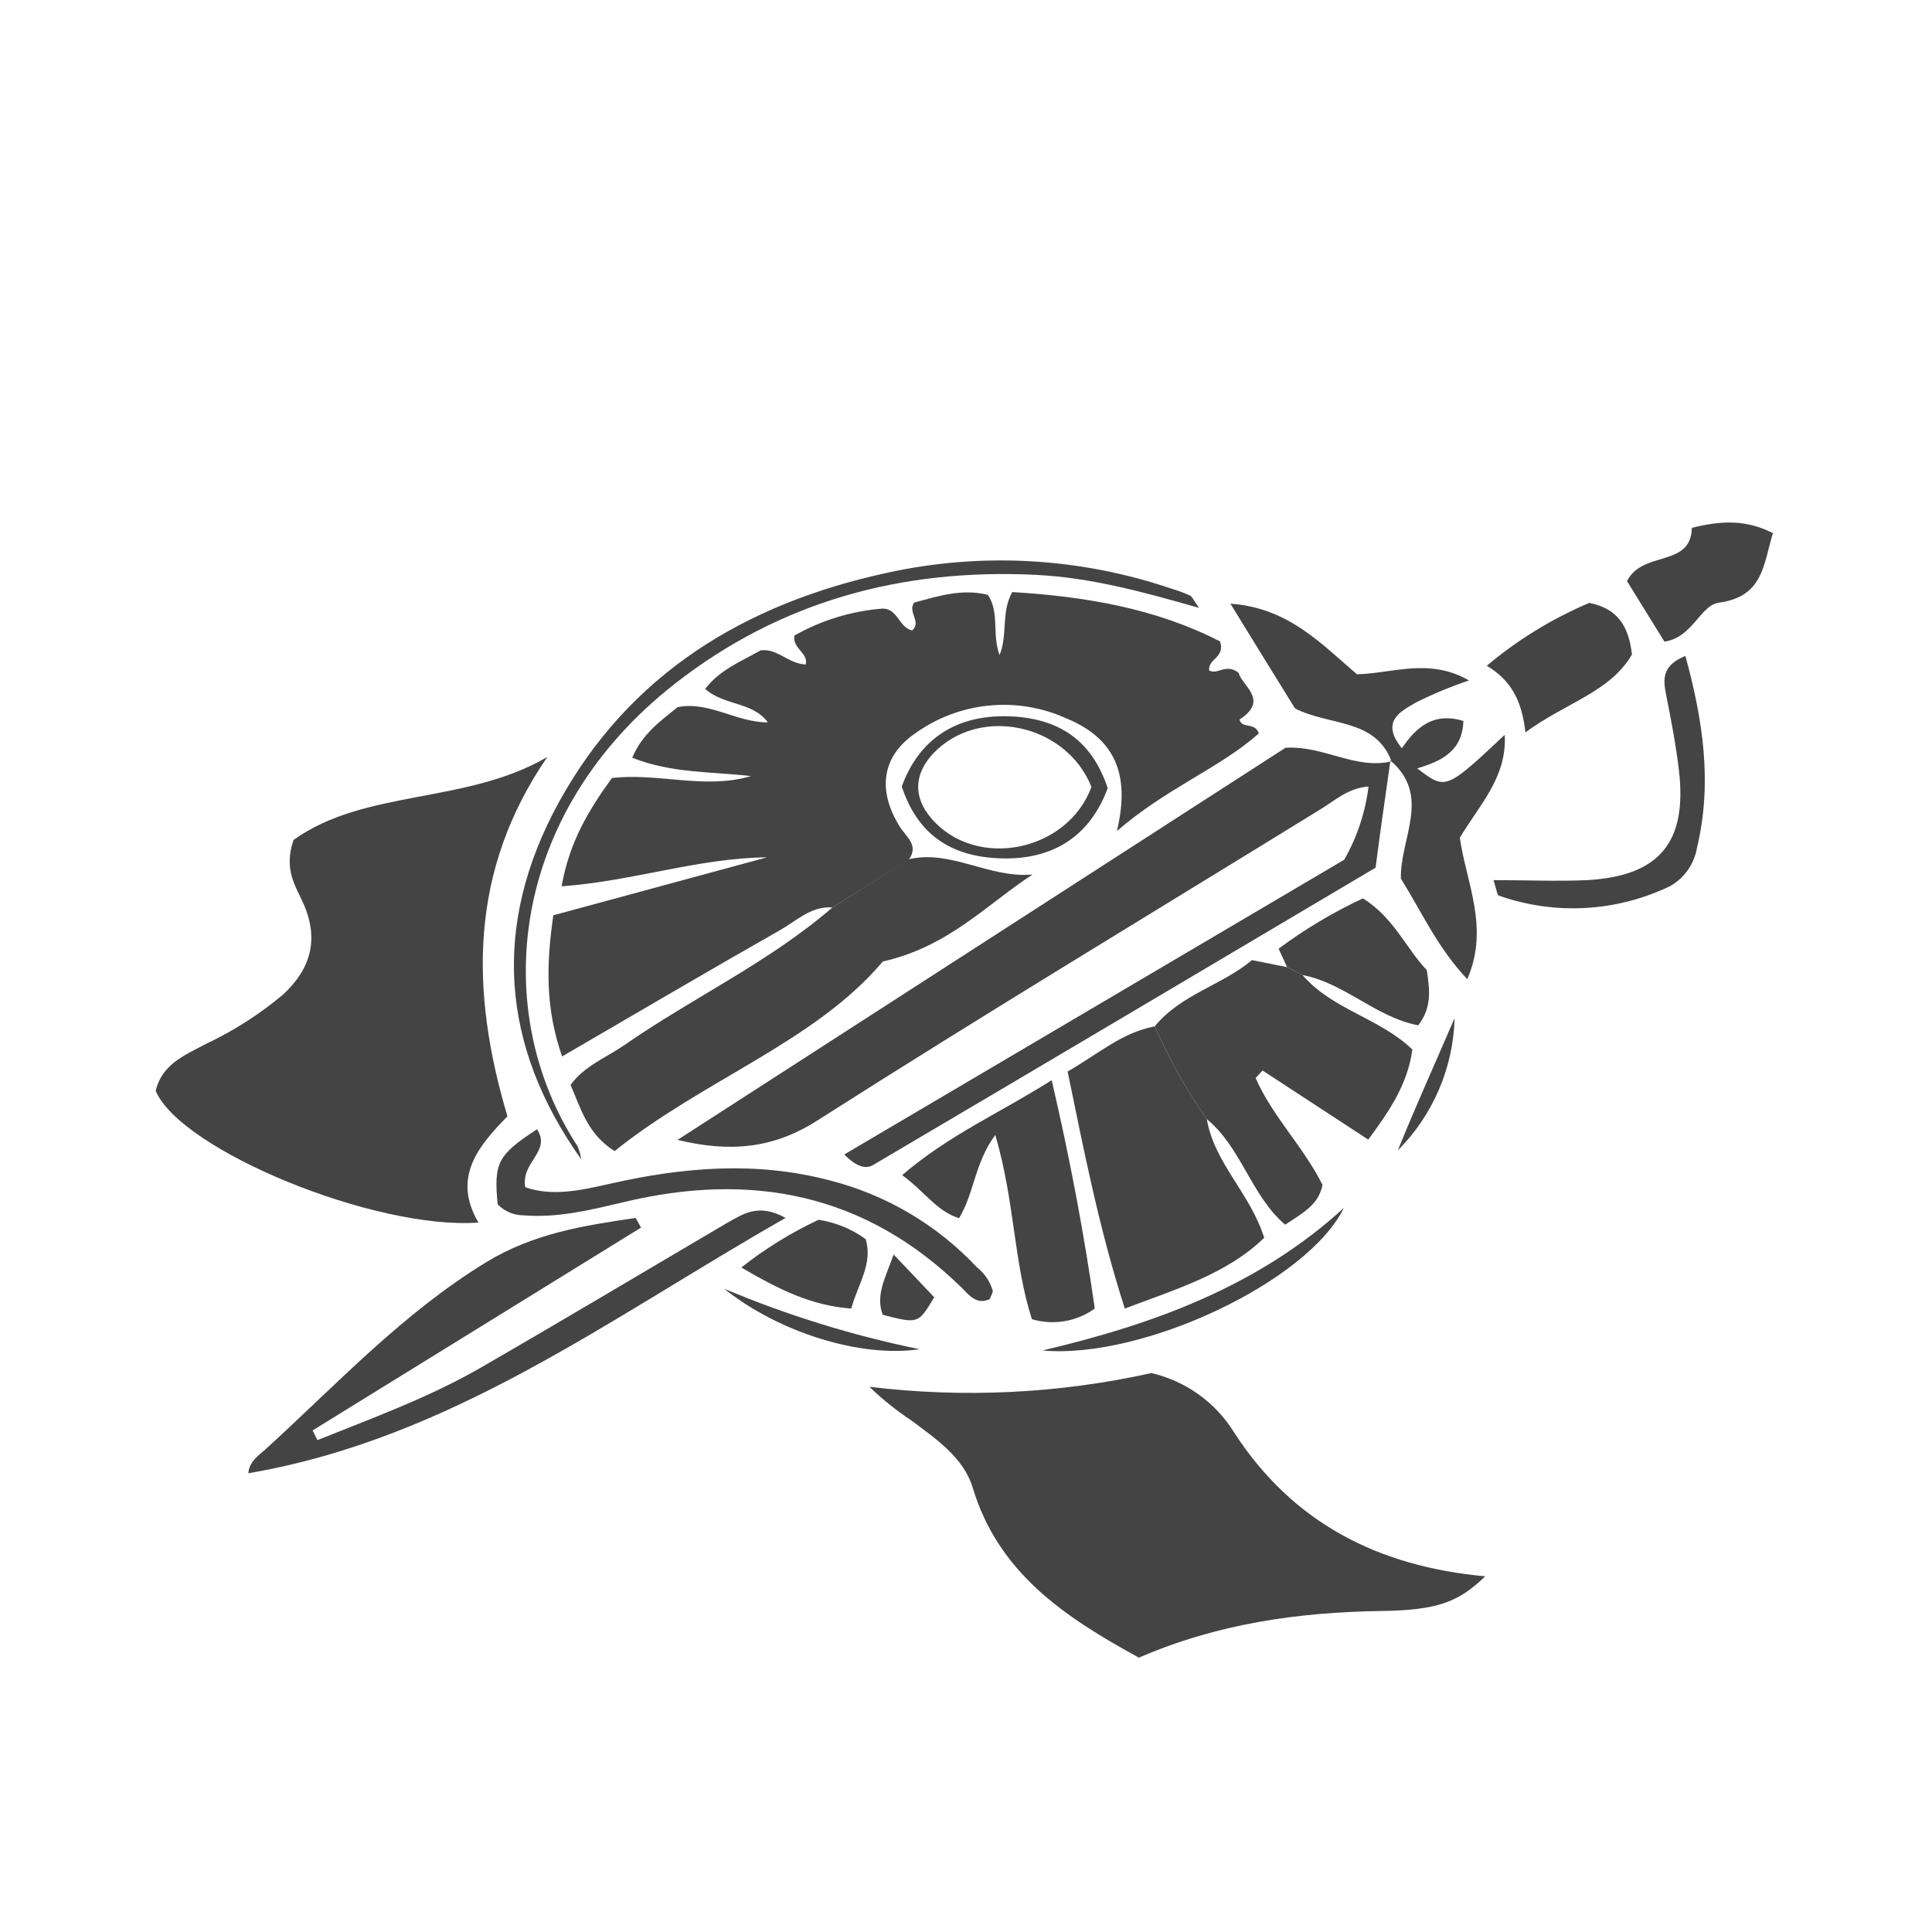
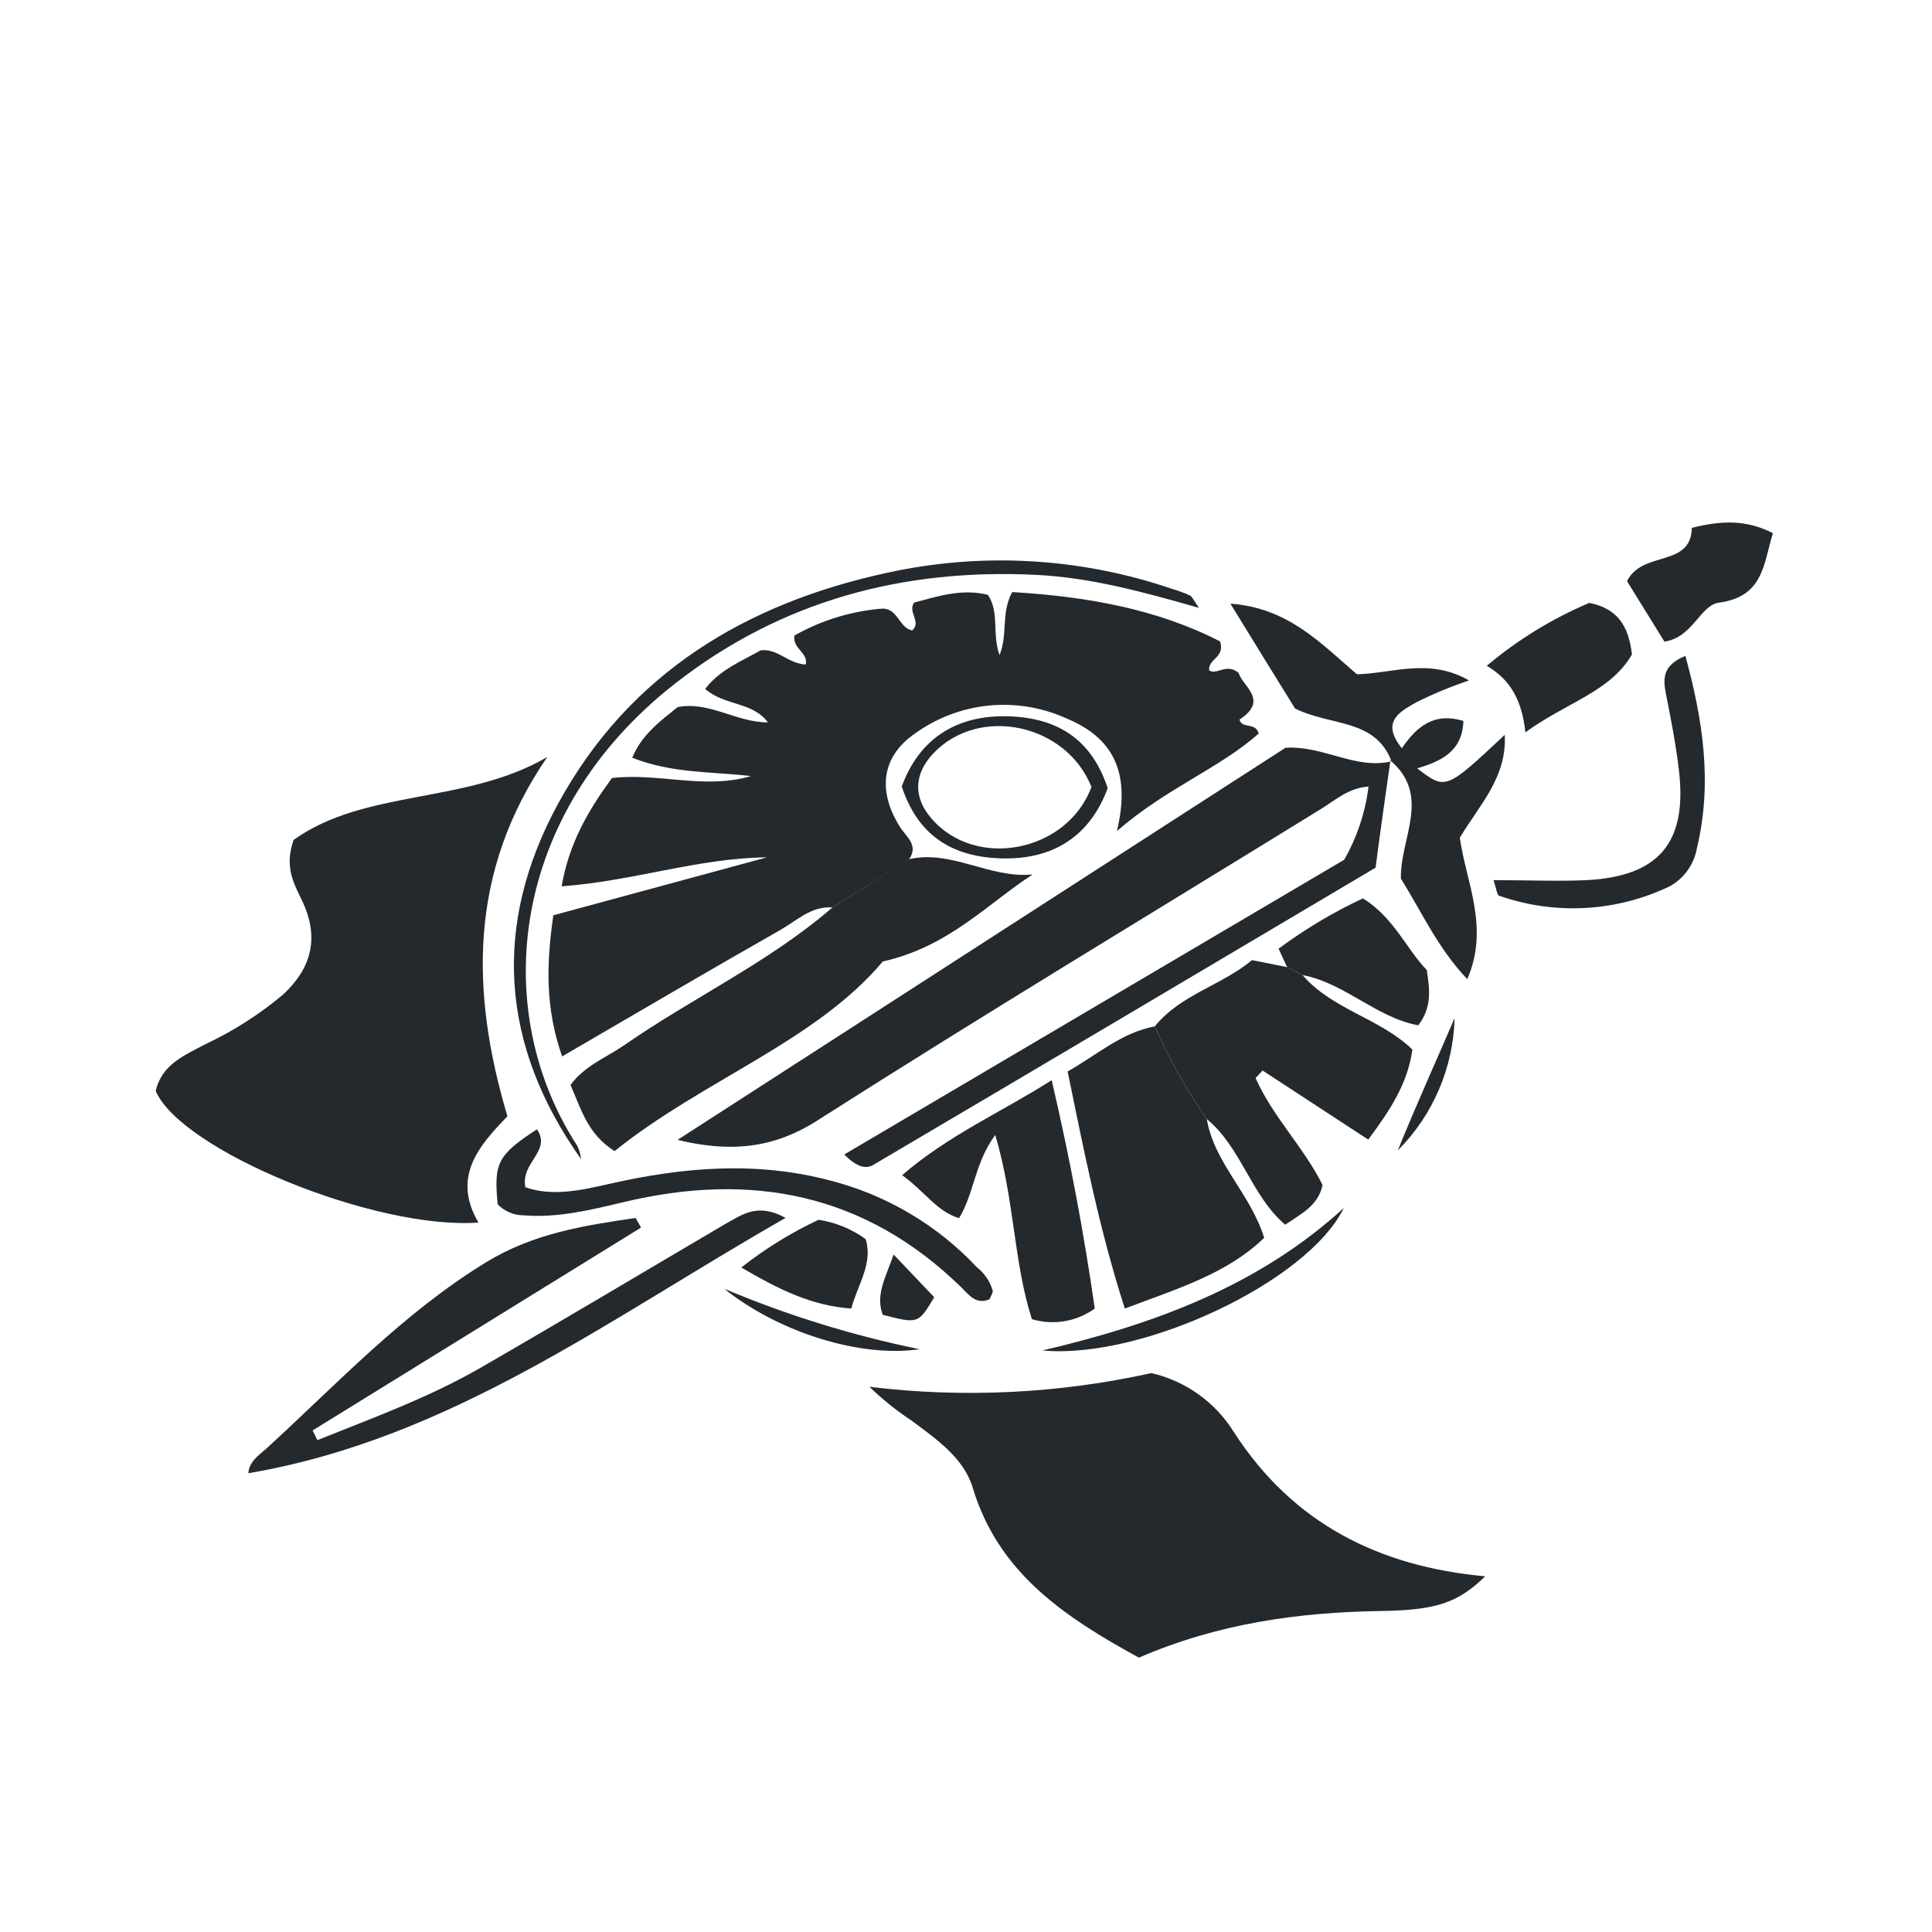
<svg xmlns="http://www.w3.org/2000/svg" id="图层_1" data-name="图层 1" viewBox="0 0 200 200">
  <g>
-     <path d="M86.17,93.94c-2.2-.16-3.7,1.37-5.39,2.33-7.36,4.18-14.65,8.47-22.59,13.09-1.75-5-1.64-9.51-.91-14.61l22.12-6c-7.13.07-13.88,2.47-21.26,3,.79-4.56,2.8-7.91,5.21-11.21,4.83-.56,9.62,1.22,14.39-.2-4-.47-8.2-.27-12.29-1.9,1-2.42,2.9-3.79,4.7-5.24,3.28-.64,6.06,1.59,9.34,1.58-1.61-2.17-4.44-1.68-6.49-3.46,1.51-2,3.8-2.89,5.75-4,1.79-.2,2.78,1.37,4.66,1.47.29-1.22-1.41-1.65-1.17-3A22,22,0,0,1,91.37,63c1.59,0,1.7,2,3.06,2.26,1-.89-.5-1.88.2-2.88,2.43-.65,4.94-1.48,7.64-.8,1.22,1.84.4,4,1.2,6.24.88-2.16.13-4.35,1.31-6.53,7.55.45,14.9,1.7,21.52,5.11.55,1.7-1.26,1.78-1.13,3,.83.52,1.76-.8,3.06.26.32,1.33,3.21,2.8.08,4.83.27,1,1.62.22,2,1.44-4.12,3.64-9.47,5.59-14.69,10.1,1.51-6.23-.53-9.72-5.22-11.66a15.71,15.71,0,0,0-15.69,1.57c-3.44,2.37-3.9,5.91-1.56,9.64.69,1.1,2,1.92.92,3.43Z" style="fill: #444" />
-     <path d="M56.66,78.36c-8.1,11.79-8,24.2-4.13,37.2-3,3.08-5.76,6.31-3,11-10.73.78-30.77-7.47-33.41-13.62.61-2.75,3-3.71,5.19-4.87a36.71,36.71,0,0,0,8-5.12c2.88-2.67,3.74-5.75,2.08-9.46-.8-1.78-2.05-3.51-1-6.54C37.78,81.65,48.26,83.28,56.66,78.36Z" style="fill: #444" />
-     <path d="M117.9,171.6c-7.77-4.25-14.56-8.8-17.21-17.61-.94-3.09-3.75-5-6.31-6.92A30.23,30.23,0,0,1,90,143.56a86.57,86.57,0,0,0,29.19-1.42,13.68,13.68,0,0,1,8.56,6.14c6.11,9.44,15,13.89,26,14.9-2.75,2.65-4.89,3.51-10.78,3.59C134.41,166.9,126.07,168.06,117.9,171.6Z" style="fill: #444" />
-     <path d="M143.94,78.7c-.48,3.45-1,6.91-1.54,11.12-17.1,10.13-34.52,20.47-52,30.77-.71.42-1.63.31-3-1.08L139.15,89a20.21,20.21,0,0,0,2.52-7.58c-2.07.15-3.41,1.39-4.85,2.28C119.38,94.45,101.85,105,84.6,116c-4.6,2.94-9.1,3.3-14.46,2l62.93-40.59c3.94-.25,7.24,2.3,11,1.4Z" style="fill: #444" />
-     <path d="M86.17,93.94l7.94-5c4.37-1,8.28,2,12.78,1.59-4.75,3.09-8.68,7.47-15.5,9-7,8.31-18.57,12.24-27.77,19.63-2.78-1.75-3.46-4.32-4.56-6.85,1.47-2,3.7-2.83,5.57-4.12C71.71,103.27,79.61,99.62,86.17,93.94Z" style="fill: #444" />
-     <path d="M119.54,106.25c2.72-3.34,7-4.27,10.06-6.86l3.64.73,1.6.82c3.07,3.58,8,4.45,11.37,7.71-.49,3.52-2.28,6.24-4.57,9.32l-10.94-7.15-.72.78c1.76,4,5,7.17,6.93,11.07-.44,2.11-2.12,2.93-3.87,4.11-3.52-3-4.54-8-8.11-10.93A56.2,56.2,0,0,1,119.54,106.25Z" style="fill: #444" />
-     <path d="M119.54,106.25a56.2,56.2,0,0,0,5.39,9.6c.77,4.56,4.5,7.68,5.94,12.29-3.88,3.73-8.9,5.23-14.43,7.32-2.67-8.3-4.23-16.34-5.92-24.54C113.65,109.14,116.14,106.88,119.54,106.25Z" style="fill: #444" />
-     <path d="M81.32,126.08c-18.17,10.34-34.56,22.83-55.61,26.43.07-1.17,1-1.8,1.79-2.49,7.37-6.72,14.16-14.06,22.82-19.35,4.91-3,10.12-3.8,15.48-4.59l.56,1-34,21,.5,1c5.7-2.29,11.5-4.39,16.87-7.48,8.51-4.91,16.94-9.95,25.41-14.93C76.82,125.75,78.44,124.47,81.32,126.08Z" style="fill: #444" />
-     <path d="M144.06,78.84c-1.68-4.49-6.33-3.65-10-5.5-2-3.21-4.15-6.73-6.69-10.85,6,.44,9.34,4.1,13.1,7.31,3.66-.08,7.48-1.74,11.6.64a42.77,42.77,0,0,0-5.45,2.26c-1.54.91-3.8,1.91-1.5,4.76,1.56-2.31,3.38-3.74,6.37-2.83-.1,3.13-2.26,4.16-4.78,4.91,2.95,2.26,2.95,2.26,9.06-3.47.24,4.4-2.6,7.22-4.65,10.65.64,4.59,3.1,9.3.77,14.64-3.06-3.22-4.74-7-6.87-10.41-.11-4.16,3.21-8.59-1.12-12.25Z" style="fill: #444" />
-     <path d="M113.33,135.46a7.47,7.47,0,0,1-6.51,1.1c-1.89-5.87-1.78-12.27-3.79-19.07-2.15,2.92-2.16,6-3.75,8.62-2.37-.76-3.54-2.76-5.89-4.46,4.93-4.23,10.2-6.47,15.48-9.83C110.77,120,112.21,127.63,113.33,135.46Z" style="fill: #444" />
-     <path d="M60.16,120c-8.37-11.77-9.24-24.27-2.35-36.87,7.35-13.44,19.4-20.67,34-23.83a54.83,54.83,0,0,1,29.52,1.66,13.37,13.37,0,0,1,1.86.69c.24.12.36.48.93,1.28-5.85-1.68-11.24-3.14-16.86-3.42-13.8-.68-26.4,2.68-37.36,11.24C52.78,84.12,50.6,104.55,59.78,118.65A4.76,4.76,0,0,1,60.16,120Z" style="fill: #444" />
-     <path d="M102.45,134.49c-1.39.63-2.17-.47-2.92-1.21-10-9.76-21.77-12-35-8.83-3.37.8-6.8,1.65-10.34,1.36a3.73,3.73,0,0,1-2.67-1.14c-.42-4.29,0-5.11,4.07-7.77,1.52,2.29-1.7,3.4-1.21,6,2.82,1,5.86.3,8.81-.37,7.55-1.71,15.08-2.34,22.69-.34a31.55,31.55,0,0,1,15.25,9,4.77,4.77,0,0,1,1.64,2.43C102.79,133.85,102.56,134.16,102.45,134.49Z" style="fill: #444" />
-     <path d="M154.61,91.11c3.48,0,6.6.14,9.7,0,7.47-.42,10.37-3.92,9.49-11.38-.31-2.63-.81-5.24-1.33-7.83-.31-1.58-.44-3,2-4,1.81,6.61,2.81,13.11,1.21,19.82a5.65,5.65,0,0,1-2.77,4,23.12,23.12,0,0,1-17.73,1C155,92.7,154.94,92.18,154.61,91.11Z" style="fill: #444" />
-     <path d="M134.84,100.94l-1.6-.82-.88-1.91A50.12,50.12,0,0,1,141.09,93c3.22,2,4.5,5.24,6.61,7.42.32,2.09.53,3.87-.88,5.72C142.46,105.33,139.2,101.76,134.84,100.94Z" style="fill: #444" />
-     <path d="M157.91,75.81c-.38-3.43-1.59-5.45-4-6.89a42,42,0,0,1,10.61-6.51c2.89.58,4.07,2.33,4.42,5.34C166.7,71.62,162.16,72.71,157.91,75.81Z" style="fill: #444" />
-     <path d="M172.3,66.42l-3.87-6.26c1.58-3.21,6.63-1.37,6.71-5.52,3.1-.77,5.64-.85,8.39.55-1,3.31-1,6.57-5.6,7.2C176,62.66,175.23,66,172.3,66.42Z" style="fill: #444" />
-     <path d="M76.74,131.21a40.9,40.9,0,0,1,8-4.94,11.21,11.21,0,0,1,4.87,2c.78,2.53-.79,4.64-1.49,7.19C84.05,135.17,80.7,133.53,76.74,131.21Z" style="fill: #444" />
-     <path d="M93.35,81.42c1.78-4.89,5.6-7.42,11-7.27s8.72,2.62,10.32,7.44c-1.82,4.92-5.59,7.42-11,7.27S94.94,86.23,93.35,81.42Zm19.62,0C110.33,74.9,101.34,73,96.61,78c-2,2.12-2.09,4.52-.21,6.7C101,90.1,110.52,88.2,113,81.43Z" style="fill: #444" />
-     <path d="M139.11,125.05c-3.73,7.64-20.87,15.7-31.2,14.75C119.36,137.11,130.22,133.18,139.11,125.05Z" style="fill: #444" />
-     <path d="M95.2,139.67c-6.1.9-14.54-1.71-20.23-6.26A107.44,107.44,0,0,0,95.2,139.67Z" style="fill: #444" />
-     <path d="M144.7,119.09c1.87-4.62,3.92-9.14,5.88-13.7A20.14,20.14,0,0,1,144.7,119.09Z" style="fill: #444" />
-     <path d="M92.51,129.87l4.2,4.42c-1.65,2.76-1.65,2.76-5.33,1.82C90.62,134.07,91.63,132.34,92.51,129.87Z" style="fill: #444" />
+     <path d="M86.17,93.94c-2.2-.16-3.7,1.37-5.39,2.33-7.36,4.18-14.65,8.47-22.59,13.09-1.75-5-1.64-9.51-.91-14.61l22.12-6c-7.13.07-13.88,2.47-21.26,3,.79-4.56,2.8-7.91,5.21-11.21,4.83-.56,9.62,1.22,14.39-.2-4-.47-8.2-.27-12.29-1.9,1-2.42,2.9-3.79,4.7-5.24,3.28-.64,6.06,1.59,9.34,1.58-1.61-2.17-4.44-1.68-6.49-3.46,1.51-2,3.8-2.89,5.75-4,1.79-.2,2.78,1.37,4.66,1.47.29-1.22-1.41-1.65-1.17-3A22,22,0,0,1,91.37,63c1.59,0,1.7,2,3.06,2.26,1-.89-.5-1.88.2-2.88,2.43-.65,4.94-1.48,7.64-.8,1.22,1.84.4,4,1.2,6.24.88-2.16.13-4.35,1.31-6.53,7.55.45,14.9,1.7,21.52,5.11.55,1.7-1.26,1.78-1.13,3,.83.52,1.76-.8,3.06.26.32,1.33,3.21,2.8.08,4.83.27,1,1.62.22,2,1.44-4.12,3.64-9.47,5.59-14.69,10.1,1.51-6.23-.53-9.72-5.22-11.66a15.71,15.71,0,0,0-15.69,1.57c-3.44,2.37-3.9,5.91-1.56,9.64.69,1.1,2,1.92.92,3.43Z" style="fill: #24292E" />
+     <path d="M56.66,78.36c-8.1,11.79-8,24.2-4.13,37.2-3,3.08-5.76,6.31-3,11-10.73.78-30.77-7.47-33.41-13.62.61-2.75,3-3.71,5.19-4.87a36.71,36.71,0,0,0,8-5.12c2.88-2.67,3.74-5.75,2.08-9.46-.8-1.78-2.05-3.51-1-6.54C37.78,81.65,48.26,83.28,56.66,78.36Z" style="fill: #24292E" />
+     <path d="M117.9,171.6c-7.77-4.25-14.56-8.8-17.21-17.61-.94-3.09-3.75-5-6.31-6.92A30.23,30.23,0,0,1,90,143.56a86.57,86.57,0,0,0,29.19-1.42,13.68,13.68,0,0,1,8.56,6.14c6.11,9.44,15,13.89,26,14.9-2.75,2.65-4.89,3.51-10.78,3.59C134.41,166.9,126.07,168.06,117.9,171.6Z" style="fill: #24292E" />
+     <path d="M143.94,78.7c-.48,3.45-1,6.91-1.54,11.12-17.1,10.13-34.52,20.47-52,30.77-.71.42-1.63.31-3-1.08L139.15,89a20.21,20.21,0,0,0,2.52-7.58c-2.07.15-3.41,1.39-4.85,2.28C119.38,94.45,101.85,105,84.6,116c-4.6,2.94-9.1,3.3-14.46,2l62.93-40.59c3.94-.25,7.24,2.3,11,1.4Z" style="fill: #24292E" />
+     <path d="M86.17,93.94l7.94-5c4.37-1,8.28,2,12.78,1.59-4.75,3.09-8.68,7.47-15.5,9-7,8.31-18.57,12.24-27.77,19.63-2.78-1.75-3.46-4.32-4.56-6.85,1.47-2,3.7-2.83,5.57-4.12C71.71,103.27,79.61,99.62,86.17,93.94Z" style="fill: #24292E" />
+     <path d="M119.54,106.25c2.72-3.34,7-4.27,10.06-6.86l3.64.73,1.6.82c3.07,3.58,8,4.45,11.37,7.71-.49,3.52-2.28,6.24-4.57,9.32l-10.94-7.15-.72.78c1.76,4,5,7.17,6.93,11.07-.44,2.11-2.12,2.93-3.87,4.11-3.52-3-4.54-8-8.11-10.93A56.2,56.2,0,0,1,119.54,106.25Z" style="fill: #24292E" />
+     <path d="M119.54,106.25a56.2,56.2,0,0,0,5.39,9.6c.77,4.56,4.5,7.68,5.94,12.29-3.88,3.73-8.9,5.23-14.43,7.32-2.67-8.3-4.23-16.34-5.92-24.54C113.65,109.14,116.14,106.88,119.54,106.25Z" style="fill: #24292E" />
+     <path d="M81.32,126.08c-18.17,10.34-34.56,22.83-55.61,26.43.07-1.17,1-1.8,1.79-2.49,7.37-6.72,14.16-14.06,22.82-19.35,4.91-3,10.12-3.8,15.48-4.59l.56,1-34,21,.5,1c5.7-2.29,11.5-4.39,16.87-7.48,8.51-4.91,16.94-9.95,25.41-14.93C76.82,125.75,78.44,124.47,81.32,126.08Z" style="fill: #24292E" />
+     <path d="M144.06,78.84c-1.68-4.49-6.33-3.65-10-5.5-2-3.21-4.15-6.73-6.69-10.85,6,.44,9.34,4.1,13.1,7.31,3.66-.08,7.48-1.74,11.6.64a42.77,42.77,0,0,0-5.45,2.26c-1.54.91-3.8,1.91-1.5,4.76,1.56-2.31,3.38-3.74,6.37-2.83-.1,3.13-2.26,4.16-4.78,4.91,2.95,2.26,2.95,2.26,9.06-3.47.24,4.4-2.6,7.22-4.65,10.65.64,4.59,3.1,9.3.77,14.64-3.06-3.22-4.74-7-6.87-10.41-.11-4.16,3.21-8.59-1.12-12.25Z" style="fill: #24292E" />
+     <path d="M113.33,135.46a7.47,7.47,0,0,1-6.51,1.1c-1.89-5.87-1.78-12.27-3.79-19.07-2.15,2.92-2.16,6-3.75,8.62-2.37-.76-3.54-2.76-5.89-4.46,4.93-4.23,10.2-6.47,15.48-9.83C110.77,120,112.21,127.63,113.33,135.46Z" style="fill: #24292E" />
+     <path d="M60.16,120c-8.37-11.77-9.24-24.27-2.35-36.87,7.35-13.44,19.4-20.67,34-23.83a54.83,54.83,0,0,1,29.52,1.66,13.37,13.37,0,0,1,1.86.69c.24.12.36.48.93,1.28-5.85-1.68-11.24-3.14-16.86-3.42-13.8-.68-26.4,2.68-37.36,11.24C52.78,84.12,50.6,104.55,59.78,118.65A4.76,4.76,0,0,1,60.16,120Z" style="fill: #24292E" />
+     <path d="M102.45,134.49c-1.39.63-2.17-.47-2.92-1.21-10-9.76-21.77-12-35-8.83-3.37.8-6.8,1.65-10.34,1.36a3.73,3.73,0,0,1-2.67-1.14c-.42-4.29,0-5.11,4.07-7.77,1.52,2.29-1.7,3.4-1.21,6,2.82,1,5.86.3,8.81-.37,7.55-1.71,15.08-2.34,22.69-.34a31.55,31.55,0,0,1,15.25,9,4.77,4.77,0,0,1,1.64,2.43C102.79,133.85,102.56,134.16,102.45,134.49Z" style="fill: #24292E" />
+     <path d="M154.61,91.11c3.48,0,6.6.14,9.7,0,7.47-.42,10.37-3.92,9.49-11.38-.31-2.63-.81-5.24-1.33-7.83-.31-1.58-.44-3,2-4,1.81,6.61,2.81,13.11,1.21,19.82a5.65,5.65,0,0,1-2.77,4,23.12,23.12,0,0,1-17.73,1C155,92.7,154.94,92.18,154.61,91.11Z" style="fill: #24292E" />
+     <path d="M134.84,100.94l-1.6-.82-.88-1.91A50.12,50.12,0,0,1,141.09,93c3.22,2,4.5,5.24,6.61,7.42.32,2.09.53,3.87-.88,5.72C142.46,105.33,139.2,101.76,134.84,100.94Z" style="fill: #24292E" />
+     <path d="M157.91,75.81c-.38-3.43-1.59-5.45-4-6.89a42,42,0,0,1,10.61-6.51c2.89.58,4.07,2.33,4.42,5.34C166.7,71.62,162.16,72.71,157.91,75.81Z" style="fill: #24292E" />
+     <path d="M172.3,66.42l-3.87-6.26c1.58-3.21,6.63-1.37,6.71-5.52,3.1-.77,5.64-.85,8.39.55-1,3.31-1,6.57-5.6,7.2C176,62.66,175.23,66,172.3,66.42Z" style="fill: #24292E" />
+     <path d="M76.74,131.21a40.9,40.9,0,0,1,8-4.94,11.21,11.21,0,0,1,4.87,2c.78,2.53-.79,4.64-1.49,7.19C84.05,135.17,80.7,133.53,76.74,131.21Z" style="fill: #24292E" />
+     <path d="M93.35,81.42c1.78-4.89,5.6-7.42,11-7.27s8.72,2.62,10.32,7.44c-1.82,4.92-5.59,7.42-11,7.27S94.94,86.23,93.35,81.42Zm19.62,0C110.33,74.9,101.34,73,96.61,78c-2,2.12-2.09,4.52-.21,6.7C101,90.1,110.52,88.2,113,81.43Z" style="fill: #24292E" />
+     <path d="M139.11,125.05c-3.73,7.64-20.87,15.7-31.2,14.75C119.36,137.11,130.22,133.18,139.11,125.05Z" style="fill: #24292E" />
+     <path d="M95.2,139.67c-6.1.9-14.54-1.71-20.23-6.26A107.44,107.44,0,0,0,95.2,139.67Z" style="fill: #24292E" />
+     <path d="M144.7,119.09c1.87-4.62,3.92-9.14,5.88-13.7A20.14,20.14,0,0,1,144.7,119.09Z" style="fill: #24292E" />
+     <path d="M92.51,129.87l4.2,4.42c-1.65,2.76-1.65,2.76-5.33,1.82C90.62,134.07,91.63,132.34,92.51,129.87Z" style="fill: #24292E" />
  </g>
</svg>
